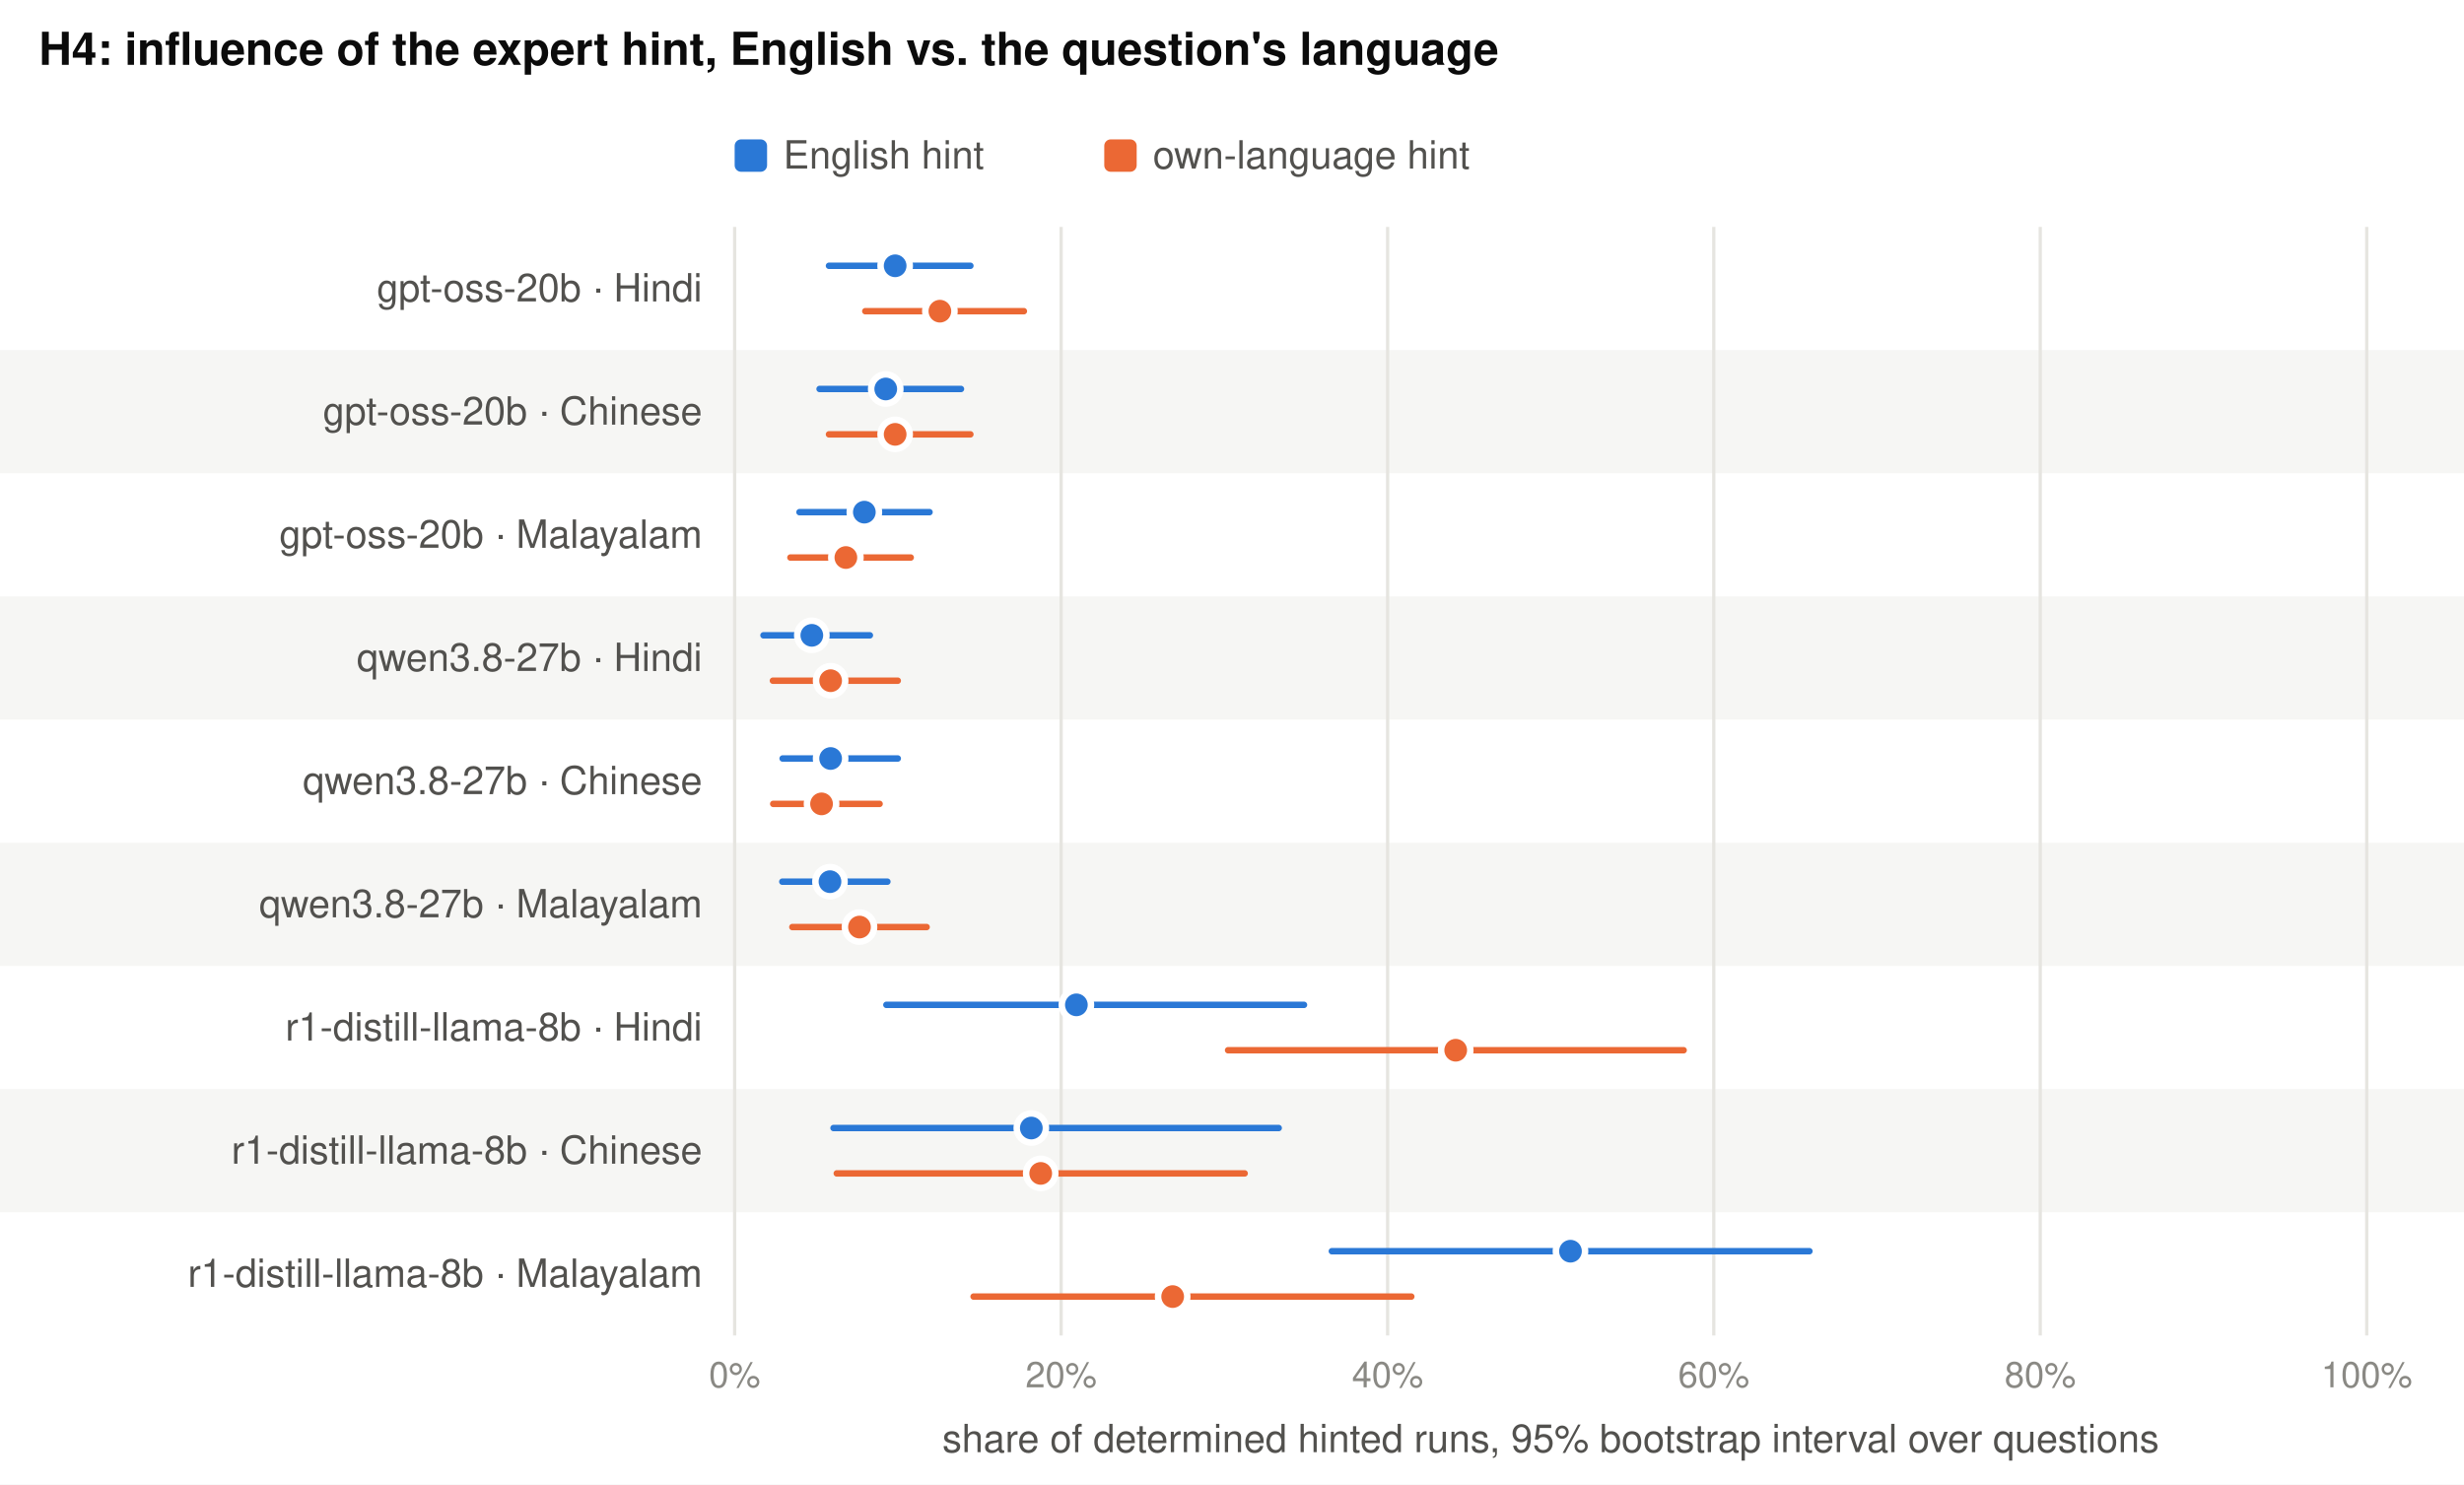
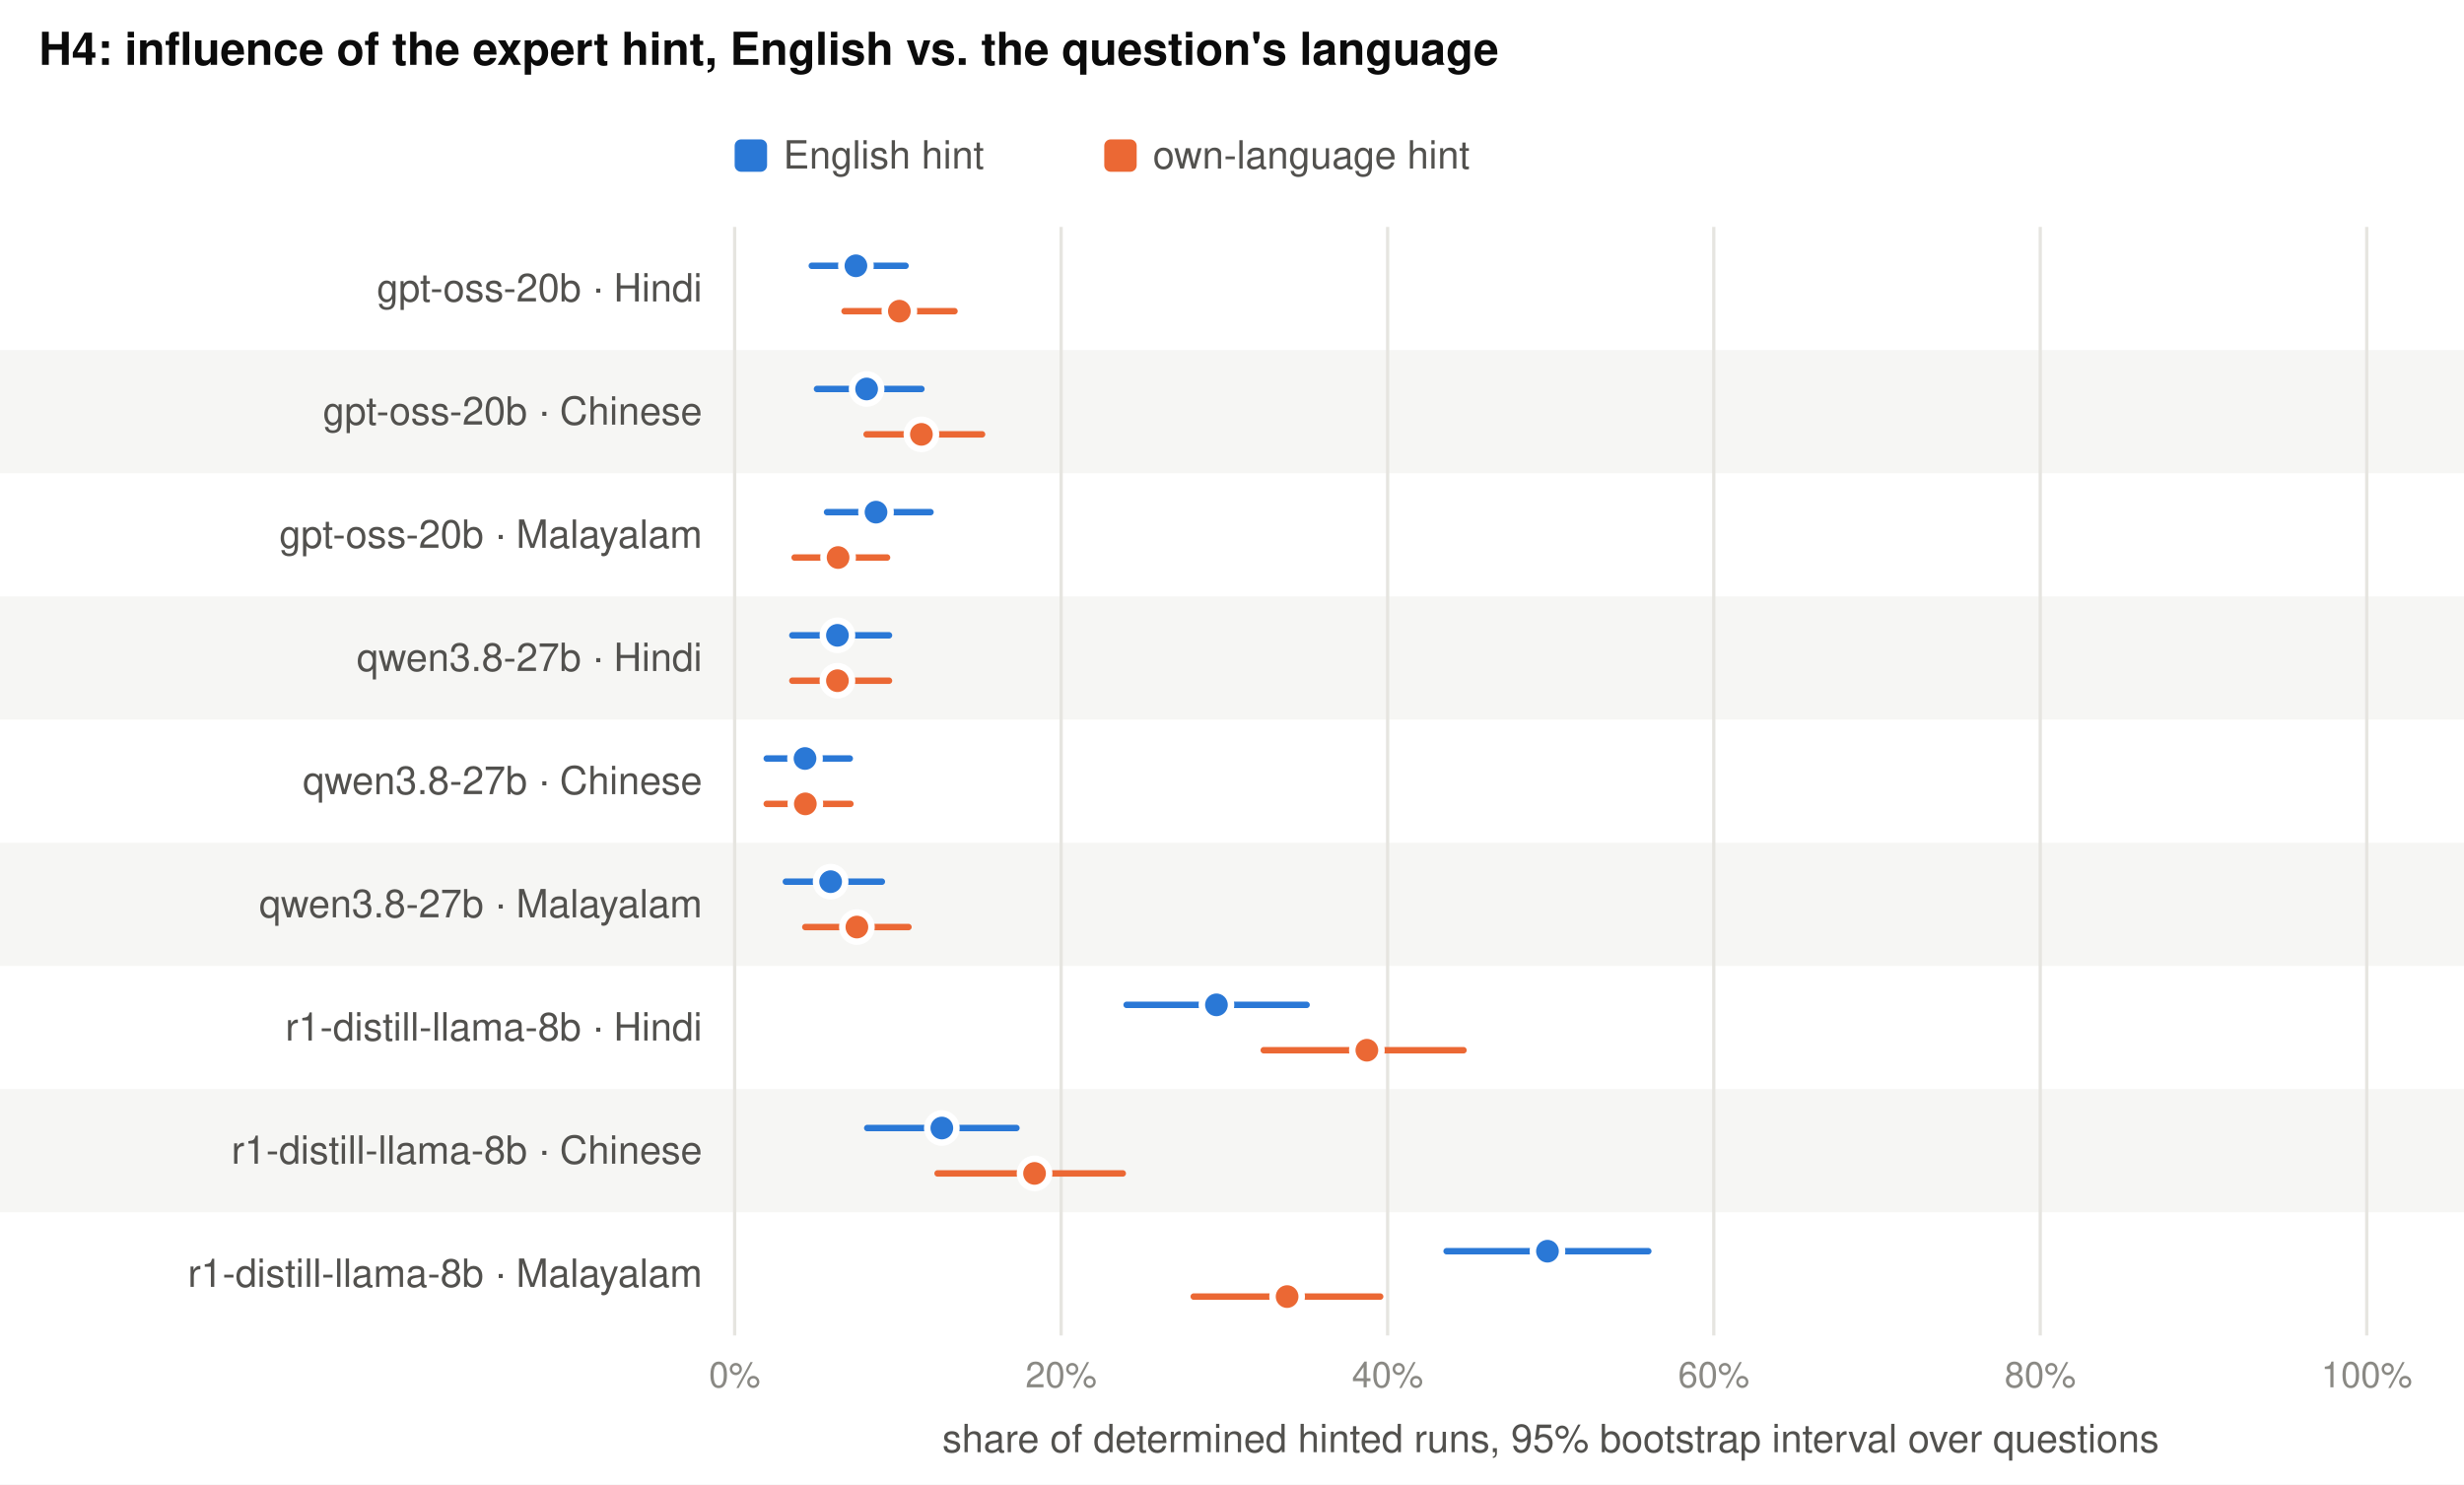
<svg xmlns="http://www.w3.org/2000/svg" width="760" height="458" viewBox="0 0 760 458" role="img">
  <rect width="100%" height="100%" fill="#ffffff" />
  <text x="12.0" y="20.0" font-size="14" fill="#0b0b0b" text-anchor="start" font-weight="bold" font-family="Helvetica, Arial, sans-serif">H4: influence of the expert hint, English vs. the question's language</text>
  <rect x="226.6" y="43" width="10" height="10" rx="2" fill="#2a78d6" />
  <text x="241.6" y="52.0" font-size="12" fill="#52514e" text-anchor="start" font-weight="normal" font-family="Helvetica, Arial, sans-serif">English hint</text>
  <rect x="340.6" y="43" width="10" height="10" rx="2" fill="#eb6834" />
  <text x="355.6" y="52.0" font-size="12" fill="#52514e" text-anchor="start" font-weight="normal" font-family="Helvetica, Arial, sans-serif">own-language hint</text>
  <rect x="0" y="108" width="760" height="38" fill="#f6f6f4" />
  <rect x="0" y="184" width="760" height="38" fill="#f6f6f4" />
  <rect x="0" y="260" width="760" height="38" fill="#f6f6f4" />
  <rect x="0" y="336" width="760" height="38" fill="#f6f6f4" />
  <line x1="226.6" y1="70" x2="226.6" y2="412" stroke="#e6e5e0" stroke-width="1" />
  <text x="226.6" y="428.0" font-size="11" fill="#8a8984" text-anchor="middle" font-weight="normal" font-family="Helvetica, Arial, sans-serif">0%</text>
  <line x1="327.3" y1="70" x2="327.3" y2="412" stroke="#e6e5e0" stroke-width="1" />
  <text x="327.3" y="428.0" font-size="11" fill="#8a8984" text-anchor="middle" font-weight="normal" font-family="Helvetica, Arial, sans-serif">20%</text>
  <line x1="428.0" y1="70" x2="428.0" y2="412" stroke="#e6e5e0" stroke-width="1" />
  <text x="428.0" y="428.0" font-size="11" fill="#8a8984" text-anchor="middle" font-weight="normal" font-family="Helvetica, Arial, sans-serif">40%</text>
  <line x1="528.6" y1="70" x2="528.6" y2="412" stroke="#e6e5e0" stroke-width="1" />
  <text x="528.6" y="428.0" font-size="11" fill="#8a8984" text-anchor="middle" font-weight="normal" font-family="Helvetica, Arial, sans-serif">60%</text>
  <line x1="629.3" y1="70" x2="629.3" y2="412" stroke="#e6e5e0" stroke-width="1" />
  <text x="629.3" y="428.0" font-size="11" fill="#8a8984" text-anchor="middle" font-weight="normal" font-family="Helvetica, Arial, sans-serif">80%</text>
  <line x1="730.0" y1="70" x2="730.0" y2="412" stroke="#e6e5e0" stroke-width="1" />
  <text x="730.0" y="428.0" font-size="11" fill="#8a8984" text-anchor="middle" font-weight="normal" font-family="Helvetica, Arial, sans-serif">100%</text>
  <text x="478.3" y="448.0" font-size="12" fill="#52514e" text-anchor="middle" font-weight="normal" font-family="Helvetica, Arial, sans-serif">share of determined hinted runs, 95% bootstrap interval over questions</text>
  <text x="216.6" y="93.0" font-size="12" fill="#52514e" text-anchor="end" font-weight="normal" font-family="Helvetica, Arial, sans-serif">gpt-oss-20b · Hindi</text>
-   <line x1="255.7" y1="82.0" x2="299.3" y2="82.0" stroke="#2a78d6" stroke-width="2" stroke-linecap="round" />
-   <circle cx="276.1" cy="82.0" r="4.5" fill="#2a78d6" stroke="#ffffff" stroke-width="2" />
-   <line x1="266.9" y1="96.0" x2="315.8" y2="96.0" stroke="#eb6834" stroke-width="2" stroke-linecap="round" />
-   <circle cx="289.9" cy="96.0" r="4.5" fill="#eb6834" stroke="#ffffff" stroke-width="2" />
+   <line x1="250.4" y1="82.0" x2="279.3" y2="82.0" stroke="#2a78d6" stroke-width="2" stroke-linecap="round" />
+   <circle cx="264.0" cy="82.0" r="4.5" fill="#2a78d6" stroke="#ffffff" stroke-width="2" />
+   <line x1="260.5" y1="96.0" x2="294.4" y2="96.0" stroke="#eb6834" stroke-width="2" stroke-linecap="round" />
+   <circle cx="277.4" cy="96.0" r="4.5" fill="#eb6834" stroke="#ffffff" stroke-width="2" />
  <text x="216.6" y="131.0" font-size="12" fill="#52514e" text-anchor="end" font-weight="normal" font-family="Helvetica, Arial, sans-serif">gpt-oss-20b · Chinese</text>
-   <line x1="252.8" y1="120.0" x2="296.4" y2="120.0" stroke="#2a78d6" stroke-width="2" stroke-linecap="round" />
-   <circle cx="273.2" cy="120.0" r="4.5" fill="#2a78d6" stroke="#ffffff" stroke-width="2" />
-   <line x1="255.7" y1="134.0" x2="299.3" y2="134.0" stroke="#eb6834" stroke-width="2" stroke-linecap="round" />
-   <circle cx="276.1" cy="134.0" r="4.5" fill="#eb6834" stroke="#ffffff" stroke-width="2" />
+   <line x1="252.0" y1="120.0" x2="284.2" y2="120.0" stroke="#2a78d6" stroke-width="2" stroke-linecap="round" />
+   <circle cx="267.3" cy="120.0" r="4.5" fill="#2a78d6" stroke="#ffffff" stroke-width="2" />
+   <line x1="267.3" y1="134.0" x2="302.9" y2="134.0" stroke="#eb6834" stroke-width="2" stroke-linecap="round" />
+   <circle cx="284.2" cy="134.0" r="4.5" fill="#eb6834" stroke="#ffffff" stroke-width="2" />
  <text x="216.6" y="169.0" font-size="12" fill="#52514e" text-anchor="end" font-weight="normal" font-family="Helvetica, Arial, sans-serif">gpt-oss-20b · Malayalam</text>
-   <line x1="246.6" y1="158.0" x2="286.7" y2="158.0" stroke="#2a78d6" stroke-width="2" stroke-linecap="round" />
-   <circle cx="266.6" cy="158.0" r="4.5" fill="#2a78d6" stroke="#ffffff" stroke-width="2" />
-   <line x1="243.8" y1="172.0" x2="280.9" y2="172.0" stroke="#eb6834" stroke-width="2" stroke-linecap="round" />
-   <circle cx="260.9" cy="172.0" r="4.5" fill="#eb6834" stroke="#ffffff" stroke-width="2" />
+   <line x1="255.1" y1="158.0" x2="287.0" y2="158.0" stroke="#2a78d6" stroke-width="2" stroke-linecap="round" />
+   <circle cx="270.2" cy="158.0" r="4.5" fill="#2a78d6" stroke="#ffffff" stroke-width="2" />
+   <line x1="245.1" y1="172.0" x2="273.6" y2="172.0" stroke="#eb6834" stroke-width="2" stroke-linecap="round" />
+   <circle cx="258.5" cy="172.0" r="4.5" fill="#eb6834" stroke="#ffffff" stroke-width="2" />
  <text x="216.6" y="207.0" font-size="12" fill="#52514e" text-anchor="end" font-weight="normal" font-family="Helvetica, Arial, sans-serif">qwen3.8-27b · Hindi</text>
-   <line x1="235.5" y1="196.0" x2="268.3" y2="196.0" stroke="#2a78d6" stroke-width="2" stroke-linecap="round" />
-   <circle cx="250.4" cy="196.0" r="4.5" fill="#2a78d6" stroke="#ffffff" stroke-width="2" />
-   <line x1="238.4" y1="210.0" x2="276.9" y2="210.0" stroke="#eb6834" stroke-width="2" stroke-linecap="round" />
-   <circle cx="256.2" cy="210.0" r="4.5" fill="#eb6834" stroke="#ffffff" stroke-width="2" />
+   <line x1="244.4" y1="196.0" x2="274.2" y2="196.0" stroke="#2a78d6" stroke-width="2" stroke-linecap="round" />
+   <circle cx="258.3" cy="196.0" r="4.5" fill="#2a78d6" stroke="#ffffff" stroke-width="2" />
+   <line x1="244.4" y1="210.0" x2="274.2" y2="210.0" stroke="#eb6834" stroke-width="2" stroke-linecap="round" />
+   <circle cx="258.3" cy="210.0" r="4.5" fill="#eb6834" stroke="#ffffff" stroke-width="2" />
  <text x="216.6" y="245.0" font-size="12" fill="#52514e" text-anchor="end" font-weight="normal" font-family="Helvetica, Arial, sans-serif">qwen3.8-27b · Chinese</text>
-   <line x1="241.4" y1="234.0" x2="276.9" y2="234.0" stroke="#2a78d6" stroke-width="2" stroke-linecap="round" />
-   <circle cx="256.2" cy="234.0" r="4.5" fill="#2a78d6" stroke="#ffffff" stroke-width="2" />
-   <line x1="238.5" y1="248.0" x2="271.3" y2="248.0" stroke="#eb6834" stroke-width="2" stroke-linecap="round" />
-   <circle cx="253.4" cy="248.0" r="4.5" fill="#eb6834" stroke="#ffffff" stroke-width="2" />
+   <line x1="236.5" y1="234.0" x2="262.1" y2="234.0" stroke="#2a78d6" stroke-width="2" stroke-linecap="round" />
+   <circle cx="248.3" cy="234.0" r="4.5" fill="#2a78d6" stroke="#ffffff" stroke-width="2" />
+   <line x1="236.5" y1="248.0" x2="262.3" y2="248.0" stroke="#eb6834" stroke-width="2" stroke-linecap="round" />
+   <circle cx="248.4" cy="248.0" r="4.5" fill="#eb6834" stroke="#ffffff" stroke-width="2" />
  <text x="216.6" y="283.0" font-size="12" fill="#52514e" text-anchor="end" font-weight="normal" font-family="Helvetica, Arial, sans-serif">qwen3.8-27b · Malayalam</text>
-   <line x1="241.3" y1="272.0" x2="273.7" y2="272.0" stroke="#2a78d6" stroke-width="2" stroke-linecap="round" />
-   <circle cx="256.0" cy="272.0" r="4.5" fill="#2a78d6" stroke="#ffffff" stroke-width="2" />
-   <line x1="244.4" y1="286.0" x2="285.8" y2="286.0" stroke="#eb6834" stroke-width="2" stroke-linecap="round" />
-   <circle cx="265.1" cy="286.0" r="4.5" fill="#eb6834" stroke="#ffffff" stroke-width="2" />
+   <line x1="242.4" y1="272.0" x2="272.0" y2="272.0" stroke="#2a78d6" stroke-width="2" stroke-linecap="round" />
+   <circle cx="256.2" cy="272.0" r="4.5" fill="#2a78d6" stroke="#ffffff" stroke-width="2" />
+   <line x1="248.4" y1="286.0" x2="280.2" y2="286.0" stroke="#eb6834" stroke-width="2" stroke-linecap="round" />
+   <circle cx="264.3" cy="286.0" r="4.5" fill="#eb6834" stroke="#ffffff" stroke-width="2" />
  <text x="216.6" y="321.0" font-size="12" fill="#52514e" text-anchor="end" font-weight="normal" font-family="Helvetica, Arial, sans-serif">r1-distill-llama-8b · Hindi</text>
-   <line x1="273.4" y1="310.0" x2="402.2" y2="310.0" stroke="#2a78d6" stroke-width="2" stroke-linecap="round" />
-   <circle cx="332.0" cy="310.0" r="4.5" fill="#2a78d6" stroke="#ffffff" stroke-width="2" />
-   <line x1="378.8" y1="324.0" x2="519.3" y2="324.0" stroke="#eb6834" stroke-width="2" stroke-linecap="round" />
-   <circle cx="449.0" cy="324.0" r="4.5" fill="#eb6834" stroke="#ffffff" stroke-width="2" />
+   <line x1="347.5" y1="310.0" x2="403.0" y2="310.0" stroke="#2a78d6" stroke-width="2" stroke-linecap="round" />
+   <circle cx="375.2" cy="310.0" r="4.5" fill="#2a78d6" stroke="#ffffff" stroke-width="2" />
+   <line x1="389.8" y1="324.0" x2="451.4" y2="324.0" stroke="#eb6834" stroke-width="2" stroke-linecap="round" />
+   <circle cx="421.6" cy="324.0" r="4.5" fill="#eb6834" stroke="#ffffff" stroke-width="2" />
  <text x="216.6" y="359.0" font-size="12" fill="#52514e" text-anchor="end" font-weight="normal" font-family="Helvetica, Arial, sans-serif">r1-distill-llama-8b · Chinese</text>
-   <line x1="257.1" y1="348.0" x2="394.4" y2="348.0" stroke="#2a78d6" stroke-width="2" stroke-linecap="round" />
-   <circle cx="318.1" cy="348.0" r="4.5" fill="#2a78d6" stroke="#ffffff" stroke-width="2" />
-   <line x1="258.1" y1="362.0" x2="383.9" y2="362.0" stroke="#eb6834" stroke-width="2" stroke-linecap="round" />
-   <circle cx="321.0" cy="362.0" r="4.5" fill="#eb6834" stroke="#ffffff" stroke-width="2" />
+   <line x1="267.5" y1="348.0" x2="313.5" y2="348.0" stroke="#2a78d6" stroke-width="2" stroke-linecap="round" />
+   <circle cx="290.5" cy="348.0" r="4.5" fill="#2a78d6" stroke="#ffffff" stroke-width="2" />
+   <line x1="289.2" y1="362.0" x2="346.3" y2="362.0" stroke="#eb6834" stroke-width="2" stroke-linecap="round" />
+   <circle cx="319.1" cy="362.0" r="4.5" fill="#eb6834" stroke="#ffffff" stroke-width="2" />
  <text x="216.6" y="397.0" font-size="12" fill="#52514e" text-anchor="end" font-weight="normal" font-family="Helvetica, Arial, sans-serif">r1-distill-llama-8b · Malayalam</text>
-   <line x1="410.8" y1="386.0" x2="558.1" y2="386.0" stroke="#2a78d6" stroke-width="2" stroke-linecap="round" />
-   <circle cx="484.4" cy="386.0" r="4.5" fill="#2a78d6" stroke="#ffffff" stroke-width="2" />
-   <line x1="300.3" y1="400.0" x2="435.3" y2="400.0" stroke="#eb6834" stroke-width="2" stroke-linecap="round" />
-   <circle cx="361.7" cy="400.0" r="4.5" fill="#eb6834" stroke="#ffffff" stroke-width="2" />
+   <line x1="446.2" y1="386.0" x2="508.4" y2="386.0" stroke="#2a78d6" stroke-width="2" stroke-linecap="round" />
+   <circle cx="477.3" cy="386.0" r="4.5" fill="#2a78d6" stroke="#ffffff" stroke-width="2" />
+   <line x1="368.2" y1="400.0" x2="425.7" y2="400.0" stroke="#eb6834" stroke-width="2" stroke-linecap="round" />
+   <circle cx="397.0" cy="400.0" r="4.5" fill="#eb6834" stroke="#ffffff" stroke-width="2" />
</svg>
